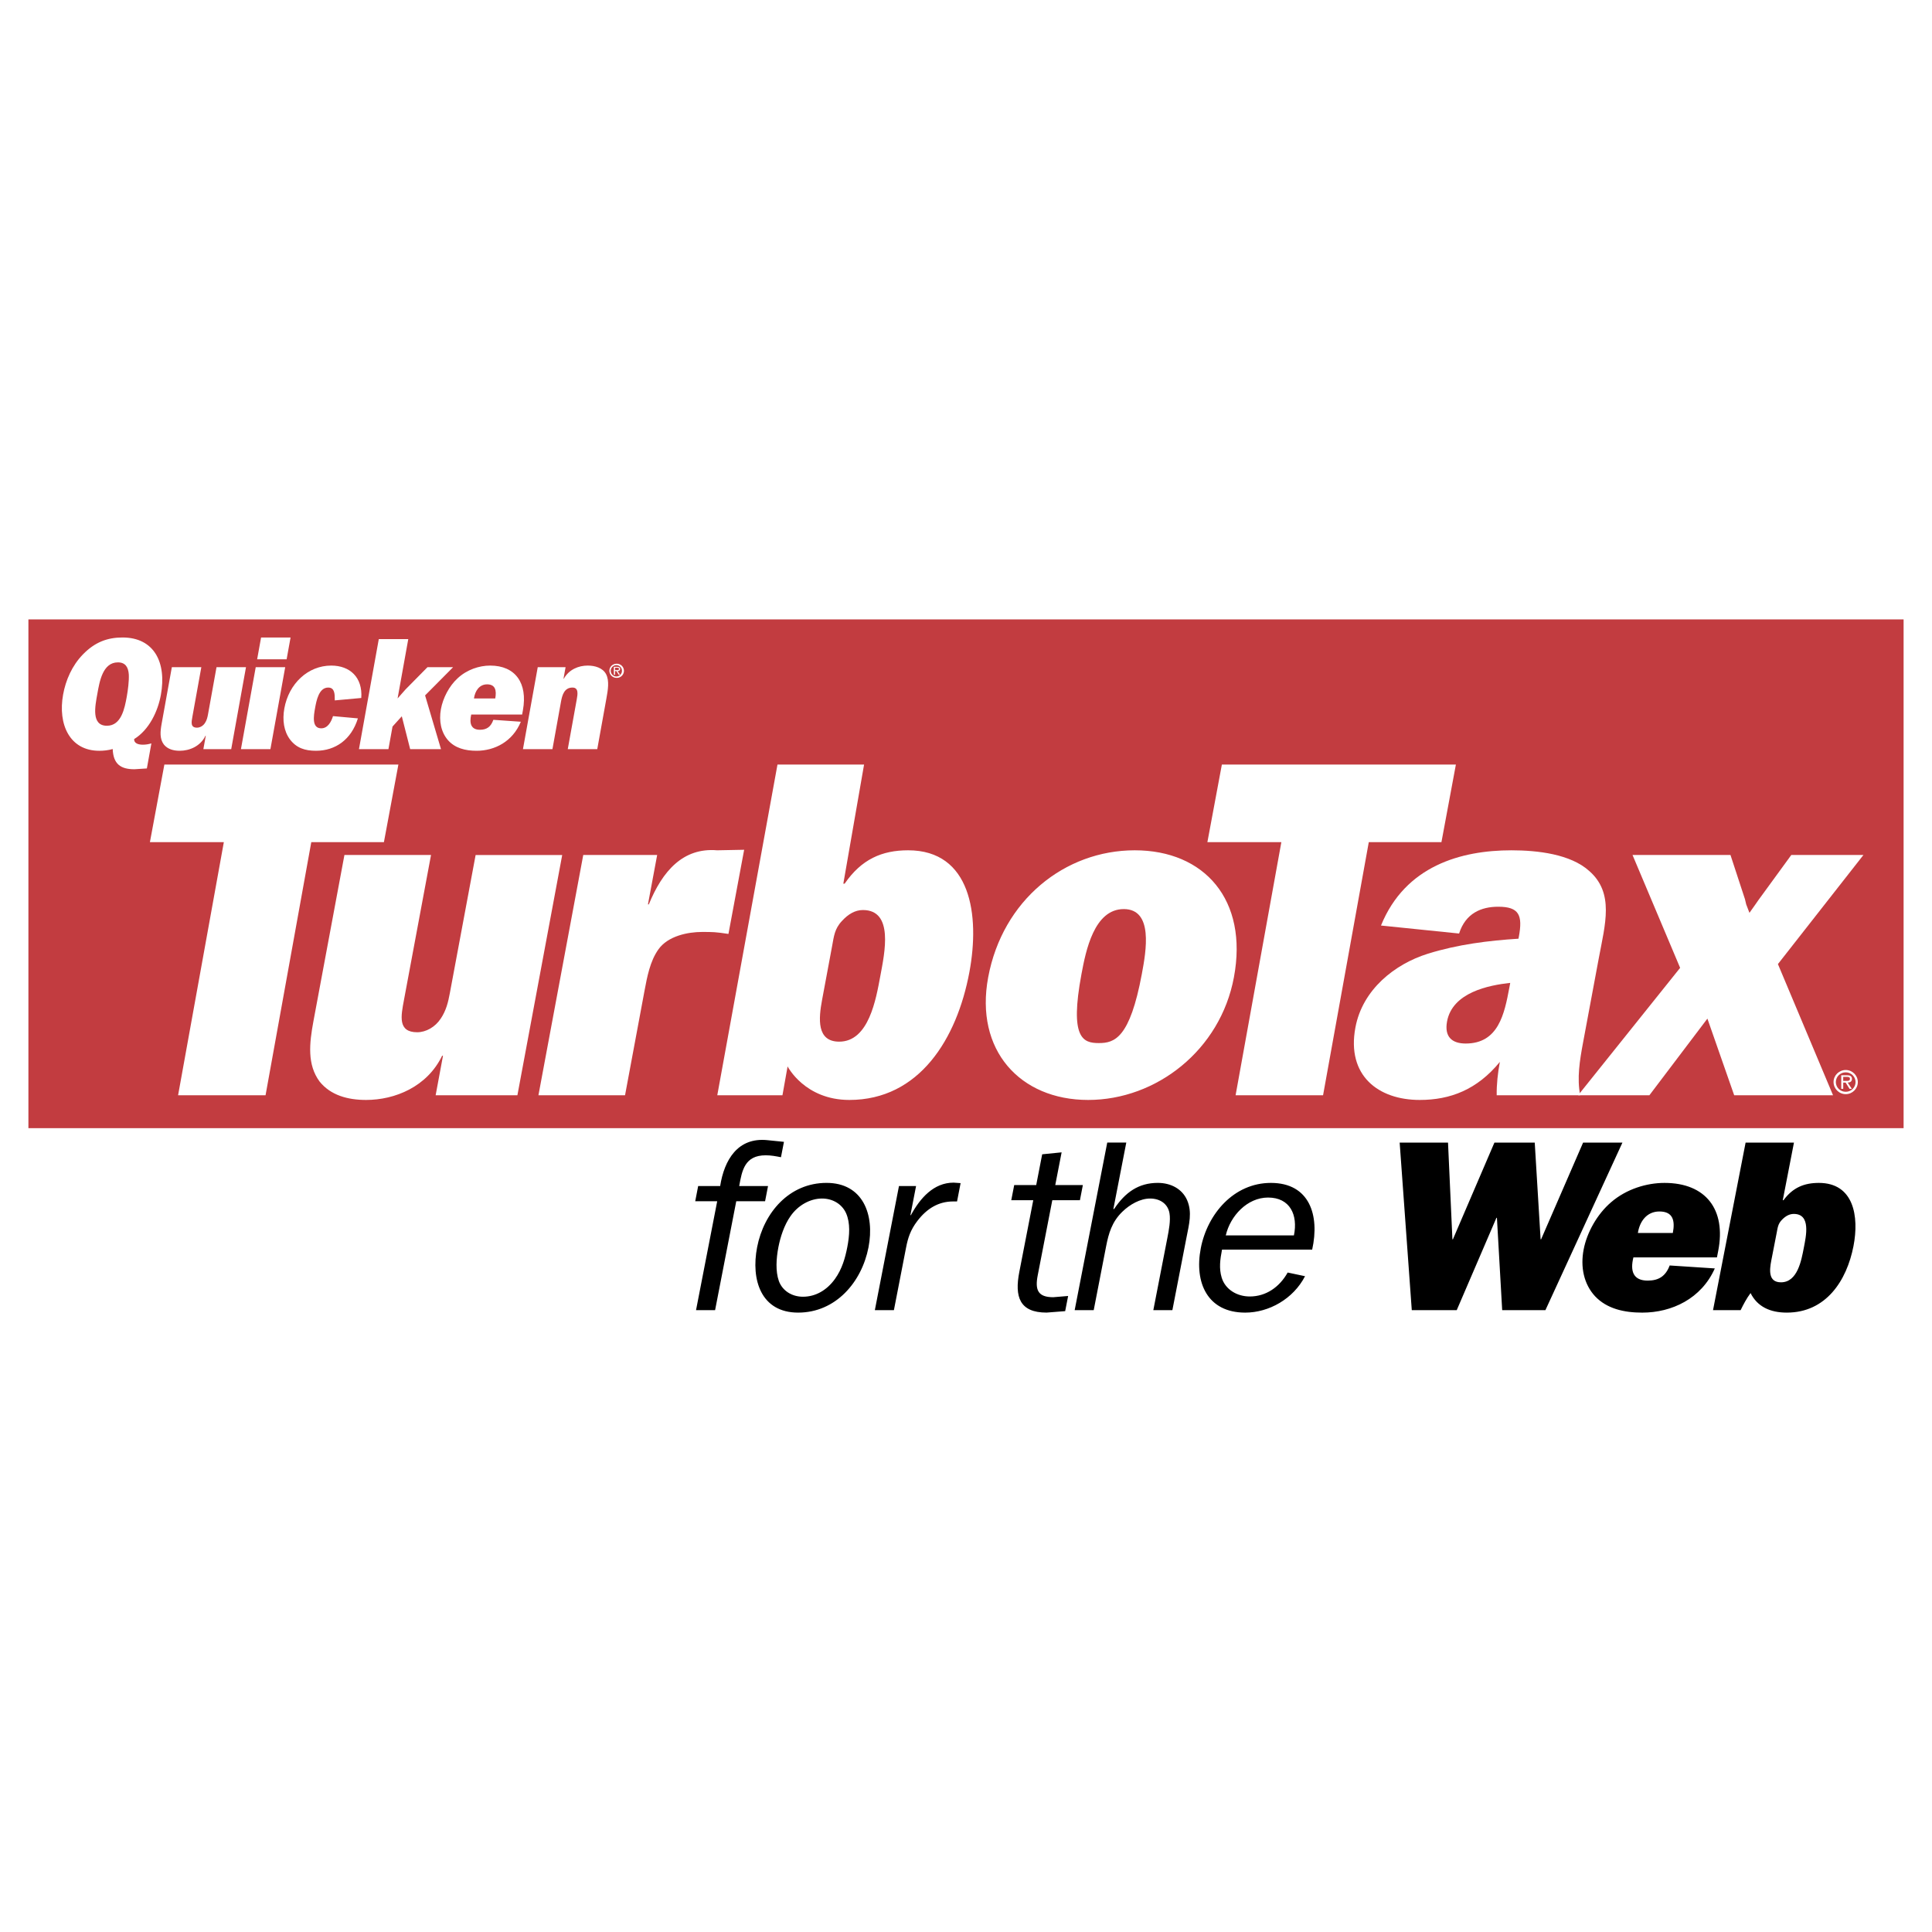
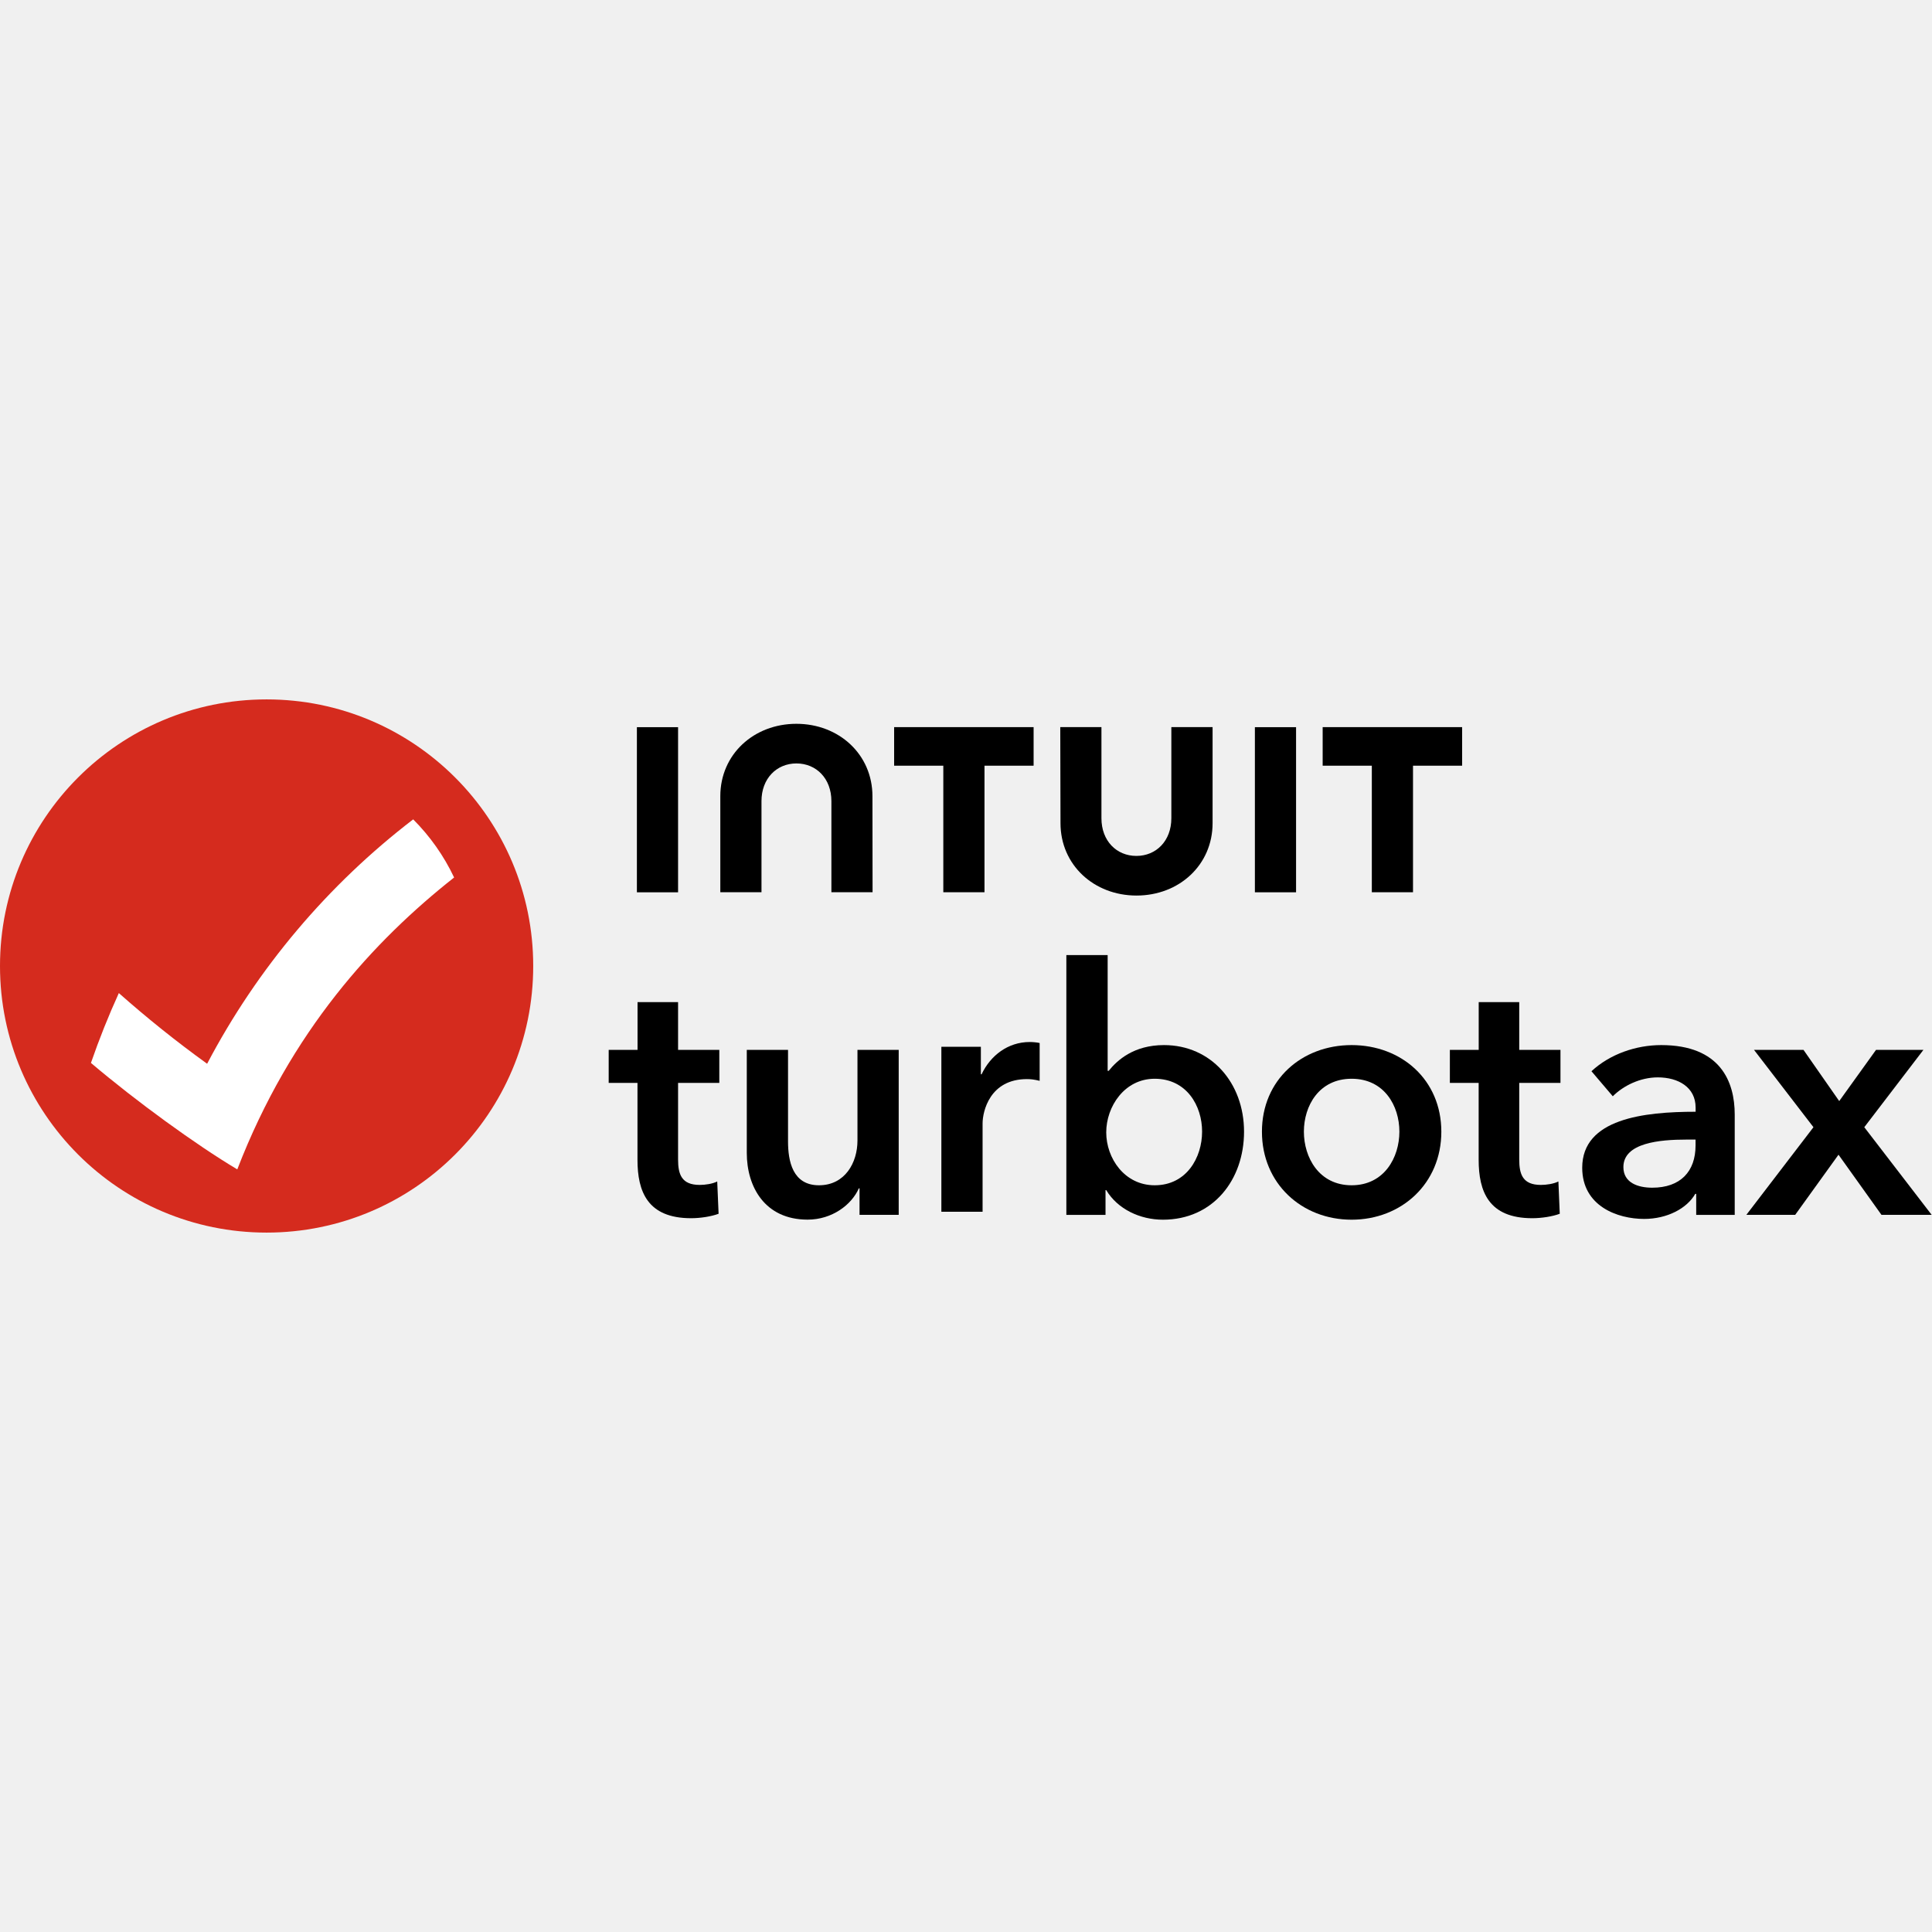
<svg xmlns="http://www.w3.org/2000/svg" width="100%" height="100%" viewBox="0 0 125 125" version="1.1" xml:space="preserve" style="fill-rule:evenodd;clip-rule:evenodd;stroke-linejoin:round;stroke-miterlimit:2;">
-   <g transform="matrix(0.05,0,0,0.05,62.5,62.5)">
-     <g id="quicken-turbotax" transform="matrix(1,0,0,1,-1250,-1250)">
-       <g>
-         <rect x="0" y="0" width="2500" height="2500" style="fill:white;" />
-         <rect x="36.756" y="801.506" width="2426.49" height="658.332" style="fill:rgb(194,60,64);" />
-         <path d="M343.621,1417.27L230.447,1417.27L289.641,1089.76L193.976,1089.76L212.691,989.36L515.509,989.36L496.781,1089.76L402.802,1089.76L343.621,1417.27Z" style="fill:white;" />
-         <path d="M563.718,1417.27L573.225,1366.16L572.096,1366.16C552.72,1406.31 511.061,1423.33 473.708,1423.33C449.947,1423.33 427.898,1417.27 413.632,1399.62C397.355,1377.71 400.195,1350.32 405.642,1321.11L445.693,1106.36L557.739,1106.36L522.656,1294.37C518.933,1314.46 514.381,1335.73 539.841,1335.73C551.176,1335.73 563.147,1329.04 570.307,1318.08C577.31,1307.74 579.917,1296.8 582.07,1285.25L615.454,1106.37L727.5,1106.37L669.512,1417.28L563.718,1417.28L563.718,1417.27ZM839.572,1170.25C857.25,1127.06 883.877,1096.63 927.896,1100.28L962.927,1099.6L942.604,1208.5C925.873,1205.94 922.384,1205.94 908.441,1205.94C890.335,1205.94 864.227,1211.01 851.88,1228.65C841.128,1243.87 837.393,1263.94 833.969,1282.2L808.795,1417.27L696.736,1417.27L754.724,1106.36L850.363,1106.36L838.456,1170.25L839.572,1170.25ZM1006.05,989.36L1118.1,989.36L1091.26,1143.49L1092.96,1143.49C1114.7,1111.86 1141.2,1100.28 1175.14,1100.28C1256.07,1100.28 1268.24,1183.63 1254.4,1257.86C1238.3,1344.26 1189.59,1423.33 1099.05,1423.33C1041.23,1423.33 1019.15,1379.93 1019.15,1379.93L1012.49,1417.27L928.155,1417.27L1006.05,989.36ZM1063.78,1293.76C1059.24,1318.08 1056.52,1347.9 1085.94,1347.9C1124.41,1347.9 1133.61,1292.52 1139.17,1262.74C1144.74,1232.93 1156.77,1177.58 1116.59,1177.58C1106.4,1177.58 1097.45,1183.05 1089.64,1191.56C1079.79,1201.89 1079.11,1211.65 1076.71,1224.41L1063.78,1293.76ZM1596.69,1264.55C1579.13,1358.84 1496.36,1423.33 1408.08,1423.33C1319.79,1423.33 1261.1,1358.84 1278.71,1264.55C1297.31,1164.78 1377.82,1100.28 1468.37,1100.28C1558.88,1100.28 1615.32,1164.78 1596.69,1264.55ZM1399.44,1260.3C1383.89,1343.64 1401.43,1349.73 1421.84,1349.73C1442.17,1349.73 1462.02,1343.64 1477.54,1260.3C1483.12,1230.49 1492.66,1176.35 1454.16,1176.35C1415.68,1176.35 1405.04,1230.49 1399.44,1260.3Z" style="fill:white;" />
-         <path d="M1712.04,1417.27L1598.85,1417.27L1658.06,1089.76L1562.35,1089.76L1581.09,989.36L1883.91,989.36L1865.21,1089.76L1771.2,1089.76L1712.04,1417.27Z" style="fill:white;" />
-         <path d="M1936.72,1417.27C1936.52,1403.24 1938.09,1388.65 1940.82,1374.08C1911.48,1409.96 1876.74,1423.33 1837.14,1423.33C1783.37,1423.33 1742.31,1391.71 1753.88,1329.65C1763.07,1280.38 1804.85,1247.51 1847.53,1234.14C1886.6,1221.97 1926.52,1217.11 1964.89,1214.67L1965.37,1212.23C1970.56,1184.24 1965.83,1173.3 1938.64,1173.3C1916.61,1173.3 1896.36,1181.83 1888.06,1207.98L1786.99,1197.63C1818.4,1120.38 1890.62,1100.29 1955.7,1100.29C1989.64,1100.29 2032.3,1105.17 2056.49,1127.07C2089.09,1155.66 2077.06,1195.81 2068.77,1240.22L2048.46,1349.14C2044.15,1372.21 2040.4,1395.33 2044.79,1417.28L1936.72,1417.28L1936.72,1417.27ZM1954.23,1271.84C1926.52,1274.88 1879.53,1284.02 1872.48,1321.72C1868.79,1341.81 1879.05,1350.32 1896.57,1350.32C1939.02,1350.32 1946.72,1312.02 1953.1,1277.92L1954.23,1271.84Z" style="fill:white;" />
-         <path d="M2244.04,1417.27L2209.37,1318.08L2134.29,1417.27L2042.05,1417.27L2174.08,1252.39L2112.48,1106.36L2239.23,1106.36L2257.98,1163.56L2259.58,1170.25L2263.78,1181.19L2270.67,1171.48L2275.34,1164.78L2317.92,1106.36L2411.26,1106.36L2300.62,1247.52L2371.95,1417.27L2244.04,1417.27Z" style="fill:white;" />
-         <path d="M2372.61,1400.1C2372.61,1391.54 2379.68,1384.57 2388.39,1384.57C2396.97,1384.57 2404.02,1391.63 2404.02,1400.2C2404.02,1408.78 2396.97,1415.83 2388.39,1415.83C2388.37,1415.83 2388.35,1415.83 2388.33,1415.83C2379.71,1415.83 2372.61,1408.74 2372.61,1400.11C2372.61,1400.11 2372.61,1400.1 2372.61,1400.1ZM2375.57,1400.1C2375.57,1407.22 2381.26,1412.77 2388.38,1412.77C2395.4,1412.77 2401.09,1407.22 2401.09,1400.1C2401.03,1393.19 2395.29,1387.55 2388.38,1387.61C2388.33,1387.61 2388.27,1387.61 2388.21,1387.61C2381.33,1387.61 2375.65,1393.22 2375.57,1400.1ZM2396.24,1408.92L2393.26,1408.92L2388.21,1400.86L2385.13,1400.86L2385.13,1408.92L2382.55,1408.92L2382.55,1391.41L2390.22,1391.41C2391.66,1391.41 2393.19,1391.49 2394.5,1392.24C2395.8,1393.01 2396.45,1394.57 2396.45,1396.01C2396.45,1399.52 2394.04,1400.75 2390.92,1400.85L2396.24,1408.92ZM2388.01,1398.68C2390.46,1398.68 2393.83,1399.11 2393.83,1395.98C2393.83,1393.74 2391.91,1393.45 2389.68,1393.45L2385.11,1393.45L2385.11,1398.68L2388.01,1398.68ZM263.144,969.425L266.295,951.994L265.919,951.994C259.382,965.703 245.232,971.5 232.535,971.5C224.442,971.5 216.906,969.425 212.03,963.407C206.427,955.911 207.361,946.572 209.137,936.612L222.367,863.319L260.524,863.319L248.942,927.494C247.71,934.342 246.205,941.592 254.882,941.592C258.721,941.592 262.819,939.335 265.206,935.574C267.579,932.059 268.448,928.324 269.162,924.368L280.173,863.319L318.317,863.319L299.187,969.412L263.144,969.412L263.144,969.425ZM349.911,969.425L311.767,969.425L330.911,863.332L369.055,863.332L349.911,969.425ZM370.883,853.164L332.739,853.164L337.836,824.903L375.993,824.903L370.883,853.164ZM463.111,929.569C454.707,956.974 433.994,971.5 408.937,971.5C394.657,971.5 383.749,967.972 375.332,956.974C367.252,946.183 365.216,931.852 367.939,916.69C373.711,884.72 398.366,861.257 428.625,861.257C452.904,861.257 469.402,876.626 467.495,903.188L433.203,906.314L433.203,905.264C433.177,898.014 433.125,889.7 424.656,889.7C412.503,889.7 409.391,906.95 407.705,916.275C405.902,926.236 403.165,942.448 415.694,942.448C423.982,942.448 428.521,934.355 430.894,926.651L463.111,929.569ZM550.061,899.855L570.657,969.425L530.762,969.425L519.932,926.871L507.922,940.152L502.63,969.425L464.486,969.425L490.166,826.978L528.31,826.978L514.472,903.798L524.873,891.996L553.16,863.332L586.311,863.332L550.061,899.855Z" style="fill:white;" />
-         <path d="M673.961,933.927C663.339,959.685 640.019,971.5 616.699,971.5C602.251,971.5 588.775,968.206 579.528,957.597C570.76,947.428 567.79,932.889 570.527,917.715C573.108,903.396 581.11,887.806 592.199,877.664C604.248,866.432 620.201,861.257 634.273,861.257C667.035,861.257 682.962,884.097 676.659,918.986L675.647,924.576L609.761,924.576C607.115,936.015 609.462,944.316 621.031,944.316C629.708,944.316 635.207,940.567 638.385,931.437L673.961,933.927ZM640.862,903.798C642.73,893.448 641.057,885.55 630.266,885.55C620.266,885.55 614.663,894.058 613.288,903.798L640.862,903.798ZM731.858,863.332L729.173,878.274L729.549,878.274C736.332,866.238 748.615,861.257 760.547,861.257C769.807,861.257 779.872,864.175 784.204,872.256C788.795,880.971 786.616,893.033 784.645,904.032L772.842,969.425L734.685,969.425L746.306,905.082C747.461,898.636 749.069,889.7 740.781,889.7C730.185,889.7 727.448,899.453 725.892,908.169L714.842,969.425L676.697,969.425L695.841,863.332L731.858,863.332ZM81.645,898.831C74.719,937.26 90.114,971.513 128.466,971.513C134.237,971.513 139.944,970.904 145.832,969.243C146.584,988.543 155.961,995.404 173.86,995.404L190.046,994.366L195.882,961.954C192.238,962.992 188.658,963.628 184.988,963.628C180.176,963.628 173.419,962.577 173.587,956.365C193.12,944.316 204.391,920.231 208.191,899.051C215.765,857.12 199.41,824.903 158.542,824.903C139.295,824.903 122.824,830.739 107.195,846.926C93.253,861.257 85.004,880.154 81.645,898.831ZM138.361,939.115C117.752,939.115 123.122,913.577 125.962,897.793C128.725,882.424 132.72,857.107 152.563,857.107C162.394,857.107 166.052,863.514 166.674,872.865C167.077,881.386 165.546,893.02 164.029,901.528C161.305,916.495 157.038,939.115 138.361,939.115ZM788.523,867.95C788.523,862.969 792.673,858.871 797.757,858.871C797.92,858.862 798.082,858.858 798.244,858.858C803.268,858.858 807.401,862.991 807.401,868.014C807.401,873.038 803.268,877.171 798.244,877.171C798.082,877.171 797.92,877.167 797.757,877.158C797.749,877.158 797.74,877.158 797.731,877.158C792.68,877.158 788.523,873.001 788.523,867.95C788.523,867.95 788.523,867.95 788.523,867.95ZM790.287,867.95C790.287,872.152 793.594,875.381 797.77,875.381C801.692,875.217 804.828,871.946 804.828,868.021C804.828,864.096 801.692,860.825 797.77,860.661C797.727,860.66 797.684,860.659 797.64,860.659C793.63,860.659 790.321,863.94 790.287,867.95ZM802.362,873.125L800.611,873.125L797.666,868.404L795.864,868.404L795.864,873.125L794.333,873.125L794.333,862.891L798.808,862.891C799.675,862.831 800.543,863.001 801.324,863.384C802.102,863.812 802.478,864.72 802.478,865.576C802.478,867.612 801.065,868.352 799.236,868.404L802.362,873.125ZM797.563,867.133C798.989,867.133 800.974,867.392 800.974,865.55C800.974,864.214 799.832,864.033 798.535,864.033L795.877,864.033L795.877,867.12L797.563,867.12L797.563,867.133Z" style="fill:white;" />
-         <path d="M990.021,1554.37L952.72,1554.37L925.328,1695.34L900.659,1695.34L928.064,1554.37L899.622,1554.37L903.422,1534.76L931.878,1534.76C937.195,1500.95 954.588,1471.54 992.745,1475.34L1014.43,1477.54L1010.57,1497.45C1004.18,1496.18 997.777,1494.95 990.825,1494.95C963.628,1494.95 960.152,1514.53 956.52,1534.76L993.821,1534.76L990.021,1554.37ZM1039.02,1677.96C1024.48,1677.96 1012.42,1670.07 1007.87,1657.72C1003.37,1645.07 1004.42,1628.33 1007.25,1613.79C1009.76,1600.82 1014.68,1585.32 1022.95,1573.63C1032.61,1559.73 1048.24,1550.89 1063.73,1550.89C1077.64,1550.89 1089.5,1558.14 1094.8,1569.83C1100.51,1582.8 1099.33,1598.61 1096.39,1613.79C1093.69,1627.69 1089.59,1642.23 1080.49,1654.88C1070.07,1669.43 1055.45,1677.96 1039.02,1677.96ZM1032.81,1698.51C1081.48,1698.51 1115.09,1658.99 1123.82,1614.1C1132.05,1571.74 1116.64,1530.65 1069.54,1530.65C1021.17,1530.65 988.387,1569.21 979.723,1613.79C971.5,1656.15 984.768,1698.51 1032.81,1698.51ZM1185.38,1534.76L1178.07,1572.38L1178.7,1572.38C1190.55,1550.56 1208.07,1530.33 1233.98,1530.33L1243.01,1530.96L1238.42,1554.67L1233.36,1554.67C1214.4,1554.67 1199.34,1563.84 1187.03,1579.95C1178.11,1591.65 1174.89,1601.77 1172.44,1614.42L1156.71,1695.33L1132.05,1695.33L1163.26,1534.75L1185.38,1534.75L1185.38,1534.76ZM1378.34,1696.6L1354.28,1698.49C1319.19,1698.49 1312.76,1677.95 1318.96,1646.01L1337.03,1553.06L1308.58,1553.06L1312.38,1533.48L1340.85,1533.48L1348.58,1493.66L1373.73,1491.13L1365.5,1533.49L1401.21,1533.49L1397.41,1553.08L1361.67,1553.08L1342.83,1650.14C1339.18,1668.79 1342.67,1678.59 1362.91,1678.59L1382.16,1676.99L1378.34,1696.6ZM1492.4,1695.34L1510.59,1601.77C1512.48,1591.99 1514.95,1579.34 1513.3,1569.85C1511.22,1557.84 1501.18,1550.9 1488.24,1550.9C1475.57,1550.9 1462.1,1558.47 1452.34,1567.94C1438.71,1581.21 1434.56,1596.09 1431.29,1612.83L1415.26,1695.33L1390.62,1695.33L1432.77,1478.49L1457.41,1478.49L1440.69,1564.47L1441.63,1564.47C1455.95,1542.96 1473.2,1530.65 1498.16,1530.65C1515.23,1530.65 1529.82,1538.53 1536.16,1553.08C1542.91,1568.91 1538.67,1584.06 1535.23,1601.77L1517.05,1695.34L1492.4,1695.34ZM1586.14,1598.63C1591.99,1573.32 1613.97,1549.62 1640.86,1549.62C1669.3,1549.62 1679.79,1572.08 1674.32,1598.63L1586.14,1598.63ZM1666.24,1646.65C1655.6,1665.63 1638.09,1677.64 1617.25,1677.64C1600.48,1677.64 1585.52,1668.47 1580.87,1653.3C1577.2,1641.31 1578.85,1629.61 1581.3,1616.97L1697.95,1616.97C1707.88,1572.38 1694.47,1530.67 1644.53,1530.67C1596.5,1530.67 1562.45,1570.82 1553.84,1615.05C1545.13,1659.93 1562.61,1698.52 1611.27,1698.52C1641.95,1698.52 1673.52,1680.82 1688.72,1651.4L1666.24,1646.65ZM1999.76,1695.34L1943.82,1695.34L1937.01,1575.85L1936.37,1575.85L1885,1695.34L1826.84,1695.34L1811.16,1478.5L1873.73,1478.5L1879.42,1603.66L1880.06,1603.66L1933.79,1478.5L1985.94,1478.5L1993.54,1603.66L1994.18,1603.66L2048.53,1478.5L2099.43,1478.5L1999.76,1695.34ZM2119.41,1595.46C2121.7,1580.6 2130.84,1567.64 2147.27,1567.64C2164.98,1567.64 2167.69,1579.65 2164.63,1595.46L2119.41,1595.46ZM2160.55,1637.51C2155.34,1651.39 2146.32,1657.1 2132.11,1657.1C2113.14,1657.1 2109.26,1644.45 2113.62,1627.08L2221.71,1627.08L2223.38,1618.55C2233.69,1565.42 2207.57,1530.68 2153.85,1530.68C2130.78,1530.68 2104.58,1538.55 2084.82,1555.63C2066.64,1571.13 2053.49,1594.84 2049.26,1616.65C2044.77,1639.73 2049.64,1661.87 2064.01,1677.35C2079.24,1693.46 2101.32,1698.53 2125.03,1698.53C2163.28,1698.53 2201.53,1680.52 2218.96,1641.34L2160.55,1637.51ZM2299.05,1595.12C2300.34,1588.51 2300.69,1583.45 2306.17,1578.06C2310.5,1573.65 2315.47,1570.81 2321.16,1570.81C2343.6,1570.81 2337.07,1599.56 2334.05,1615.03C2331.04,1630.53 2326.08,1659.31 2304.6,1659.31C2288.15,1659.31 2289.58,1643.81 2292.03,1631.17L2299.05,1595.12ZM2216.64,1695.34L2252.36,1695.34C2256.05,1687.77 2260.06,1680.17 2265.22,1673.23C2274.09,1690.93 2290.63,1698.51 2312.13,1698.51C2362.69,1698.51 2389.65,1657.39 2398.38,1612.53C2405.88,1573.95 2398.81,1530.67 2353.6,1530.67C2334.62,1530.67 2319.88,1536.67 2307.83,1553.09L2306.89,1553.09L2321.38,1478.51L2258.81,1478.51L2216.64,1695.34Z" />
-       </g>
-     </g>
-     <g id="quicken-turbotax1">
-         </g>
+   <g>
+     <path d="M17.249,79.749c9.527,0 17.25,-7.722 17.25,-17.249c0,-9.527 -7.723,-17.249 -17.25,-17.249c-9.526,0 -17.249,7.722 -17.249,17.249c0,9.527 7.723,17.249 17.249,17.249Z" style="fill:#d52b1e;fill-rule:nonzero;" />
+     <path d="M13.401,68.825c-1.982,-1.43 -3.887,-2.956 -5.712,-4.573c-0.67,1.472 -1.272,2.978 -1.805,4.519c2.909,2.469 6.8,5.298 9.468,6.888c3.461,-8.962 8.862,-14.807 14.029,-18.886c-0.663,-1.403 -1.564,-2.675 -2.648,-3.76c-5.509,4.224 -10.078,9.621 -13.332,15.812Z" style="fill:#fff;fill-rule:nonzero;" />
+     <path d="M39.382,70.063l0,-2.135l1.867,0l0,-3.09l2.622,0l0,3.09l2.668,0l0,2.135l-2.668,0l0,4.956c0,0.955 0.222,1.645 1.399,1.645c0.356,0 0.824,-0.066 1.134,-0.223l0.089,2.089c-0.468,0.177 -1.177,0.288 -1.779,0.288c-2.825,0 -3.469,-1.733 -3.469,-3.78l0,-4.975l-1.863,0Z" style="fill-rule:nonzero;" />
+     <path d="M58.146,78.599l-2.534,0l0,-1.713l-0.046,0c-0.468,1.066 -1.733,2.024 -3.312,2.024c-2.779,0 -3.937,-2.135 -3.937,-4.312l0,-6.67l2.668,0l0,5.914c0,1.269 0.288,2.845 2.001,2.845c1.691,0 2.492,-1.469 2.492,-2.891l0,-5.868l2.668,0l0,10.671Z" style="fill-rule:nonzero;" />
+     <path d="M60.906,67.728l2.556,0l0,1.779l0.046,0c0.579,-1.223 1.713,-2.089 3.113,-2.089c0.199,0 0.467,0.023 0.644,0.065l0,2.446c-0.357,-0.088 -0.579,-0.111 -0.825,-0.111c-2.399,0 -2.867,2.089 -2.867,2.867l0,5.715l-2.667,0l0,-10.672Z" style="fill-rule:nonzero;" />
+     <path d="M71.665,61.791l0,7.494l0.065,0c0.556,-0.69 1.622,-1.668 3.58,-1.668c3.048,0 5.179,2.446 5.179,5.604c0,3.113 -2.001,5.693 -5.248,5.693c-1.49,0 -2.936,-0.69 -3.668,-1.913l-0.046,0l0,1.602l-2.534,0l0,-16.808l2.672,0l0,-0.004Zm3.043,8.004c-1.954,0 -3.135,1.801 -3.135,3.469c0,1.667 1.177,3.423 3.135,3.423c2.067,0 3.067,-1.802 3.067,-3.469c0.004,-1.668 -0.997,-3.423 -3.067,-3.423Z" style="fill-rule:nonzero;" />
+     <path d="M87.45,67.617c3.224,0 5.804,2.247 5.804,5.604c0,3.358 -2.58,5.693 -5.804,5.693c-3.223,0 -5.803,-2.335 -5.803,-5.693c0,-3.357 2.58,-5.604 5.803,-5.604Zm0,9.07c2.112,0 3.09,-1.802 3.09,-3.469c0,-1.668 -0.978,-3.423 -3.09,-3.423c-2.112,0 -3.089,1.755 -3.089,3.423c0,1.667 0.977,3.469 3.089,3.469Z" style="fill-rule:nonzero;" />
+     <path d="M93.806,70.063l0,-2.135l1.866,0l0,-3.09l2.622,0l0,3.09l2.668,0l0,2.135l-2.668,0l0,4.956c0,0.955 0.223,1.645 1.4,1.645c0.356,0 0.823,-0.066 1.134,-0.223l0.088,2.089c-0.468,0.177 -1.176,0.288 -1.778,0.288c-2.825,0 -3.469,-1.733 -3.469,-3.78l0,-4.975l-1.863,0Z" style="fill-rule:nonzero;" />
+     <path d="M109.748,77.242l-0.065,0c-0.533,0.936 -1.802,1.622 -3.312,1.622c-1.714,0 -4.002,-0.824 -4.002,-3.312c0,-3.178 4.002,-3.622 7.337,-3.622l0,-0.269c0,-1.311 -1.112,-1.955 -2.446,-1.955c-1.135,0 -2.223,0.533 -2.913,1.223l-1.38,-1.621c1.2,-1.112 2.89,-1.691 4.512,-1.691c3.825,0 4.757,2.358 4.757,4.493l0,6.493l-2.492,0l0,-1.361l0.004,0Zm-0.046,-3.511l-0.602,0c-1.69,0 -4.067,0.2 -4.067,1.779c0,1.023 0.954,1.334 1.867,1.334c1.824,0 2.802,-1.047 2.802,-2.733l0,-0.38Z" style="fill-rule:nonzero;" />
+     <path d="M117.33,72.93l-3.845,-5.002l3.201,0l2.311,3.312l2.381,-3.312l3.066,0l-3.825,5.002l4.358,5.669l-3.247,0l-2.779,-3.89l-2.802,3.89l-3.159,0l4.34,-5.669Z" style="fill-rule:nonzero;" />
+     <path d="M68.614,53.258c0,2.706 2.166,4.684 4.918,4.684c2.752,0 4.922,-1.974 4.922,-4.684l0,-6.213l-2.668,0l0,5.895c0,1.461 -0.977,2.438 -2.262,2.438c-1.288,0 -2.261,-0.977 -2.261,-2.438l0,-5.895l-2.664,0l0.015,6.213Z" style="fill-rule:nonzero;" />
+     <path d="M85.576,49.54l3.181,0l0,8.188l2.664,0l0,-8.188l3.178,0l0,-2.495l-9.023,0l0,2.495Z" style="fill-rule:nonzero;" />
+     <rect x="81.191" y="47.048" width="2.664" height="10.683" style="fill-rule:nonzero;" />
+     <path d="M57.85,49.54l3.182,0l0,8.188l2.664,0l0,-8.188l3.178,0l0,-2.495l-9.024,0l0,2.495Z" style="fill-rule:nonzero;" />
+     <path d="M43.871,47.048l-2.664,0l0,10.684l2.664,0l0,-10.684Z" style="fill-rule:nonzero;" />
+     <path d="M56.447,51.514c0,-2.706 -2.169,-4.684 -4.921,-4.684c-2.753,0 -4.922,1.974 -4.922,4.684l0,6.214l2.664,0l0,-5.896c0,-1.46 0.977,-2.438 2.261,-2.438c1.285,0 2.262,0.978 2.262,2.438l0,5.896l2.664,0l-0.008,-6.214Z" style="fill-rule:nonzero;" />
+     <g id="tt-logo-50-50-color" />
  </g>
</svg>
